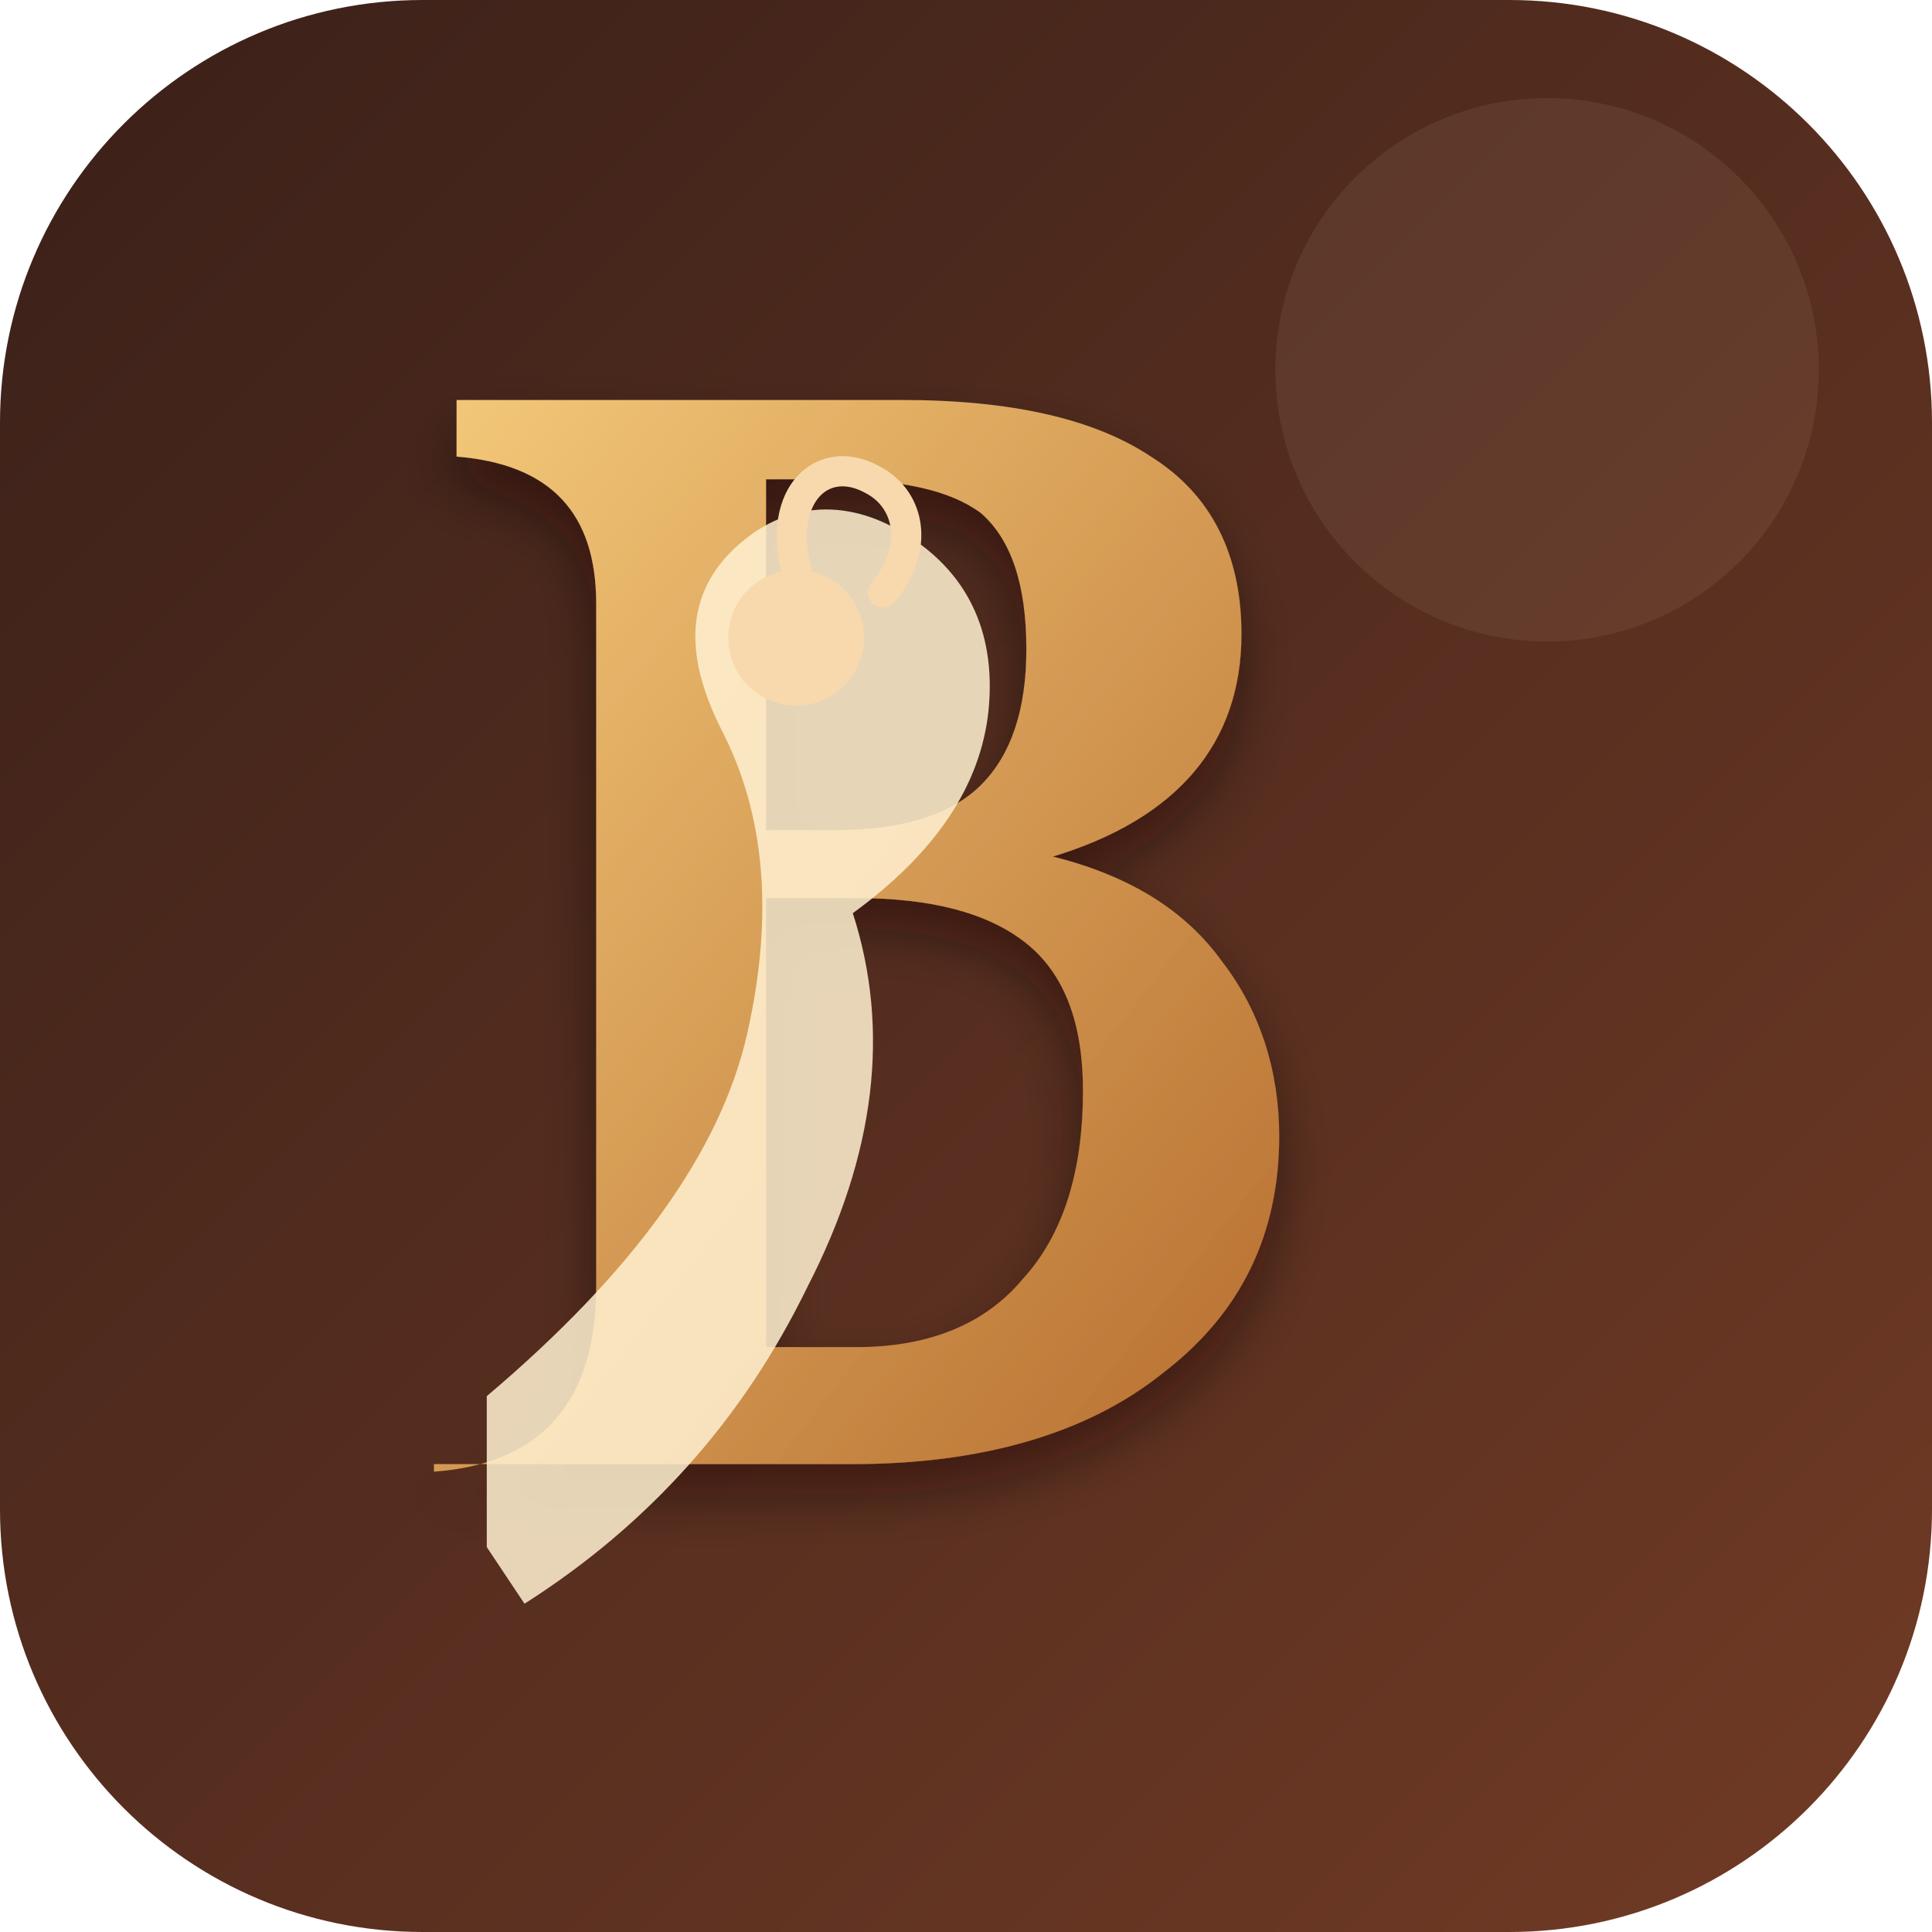
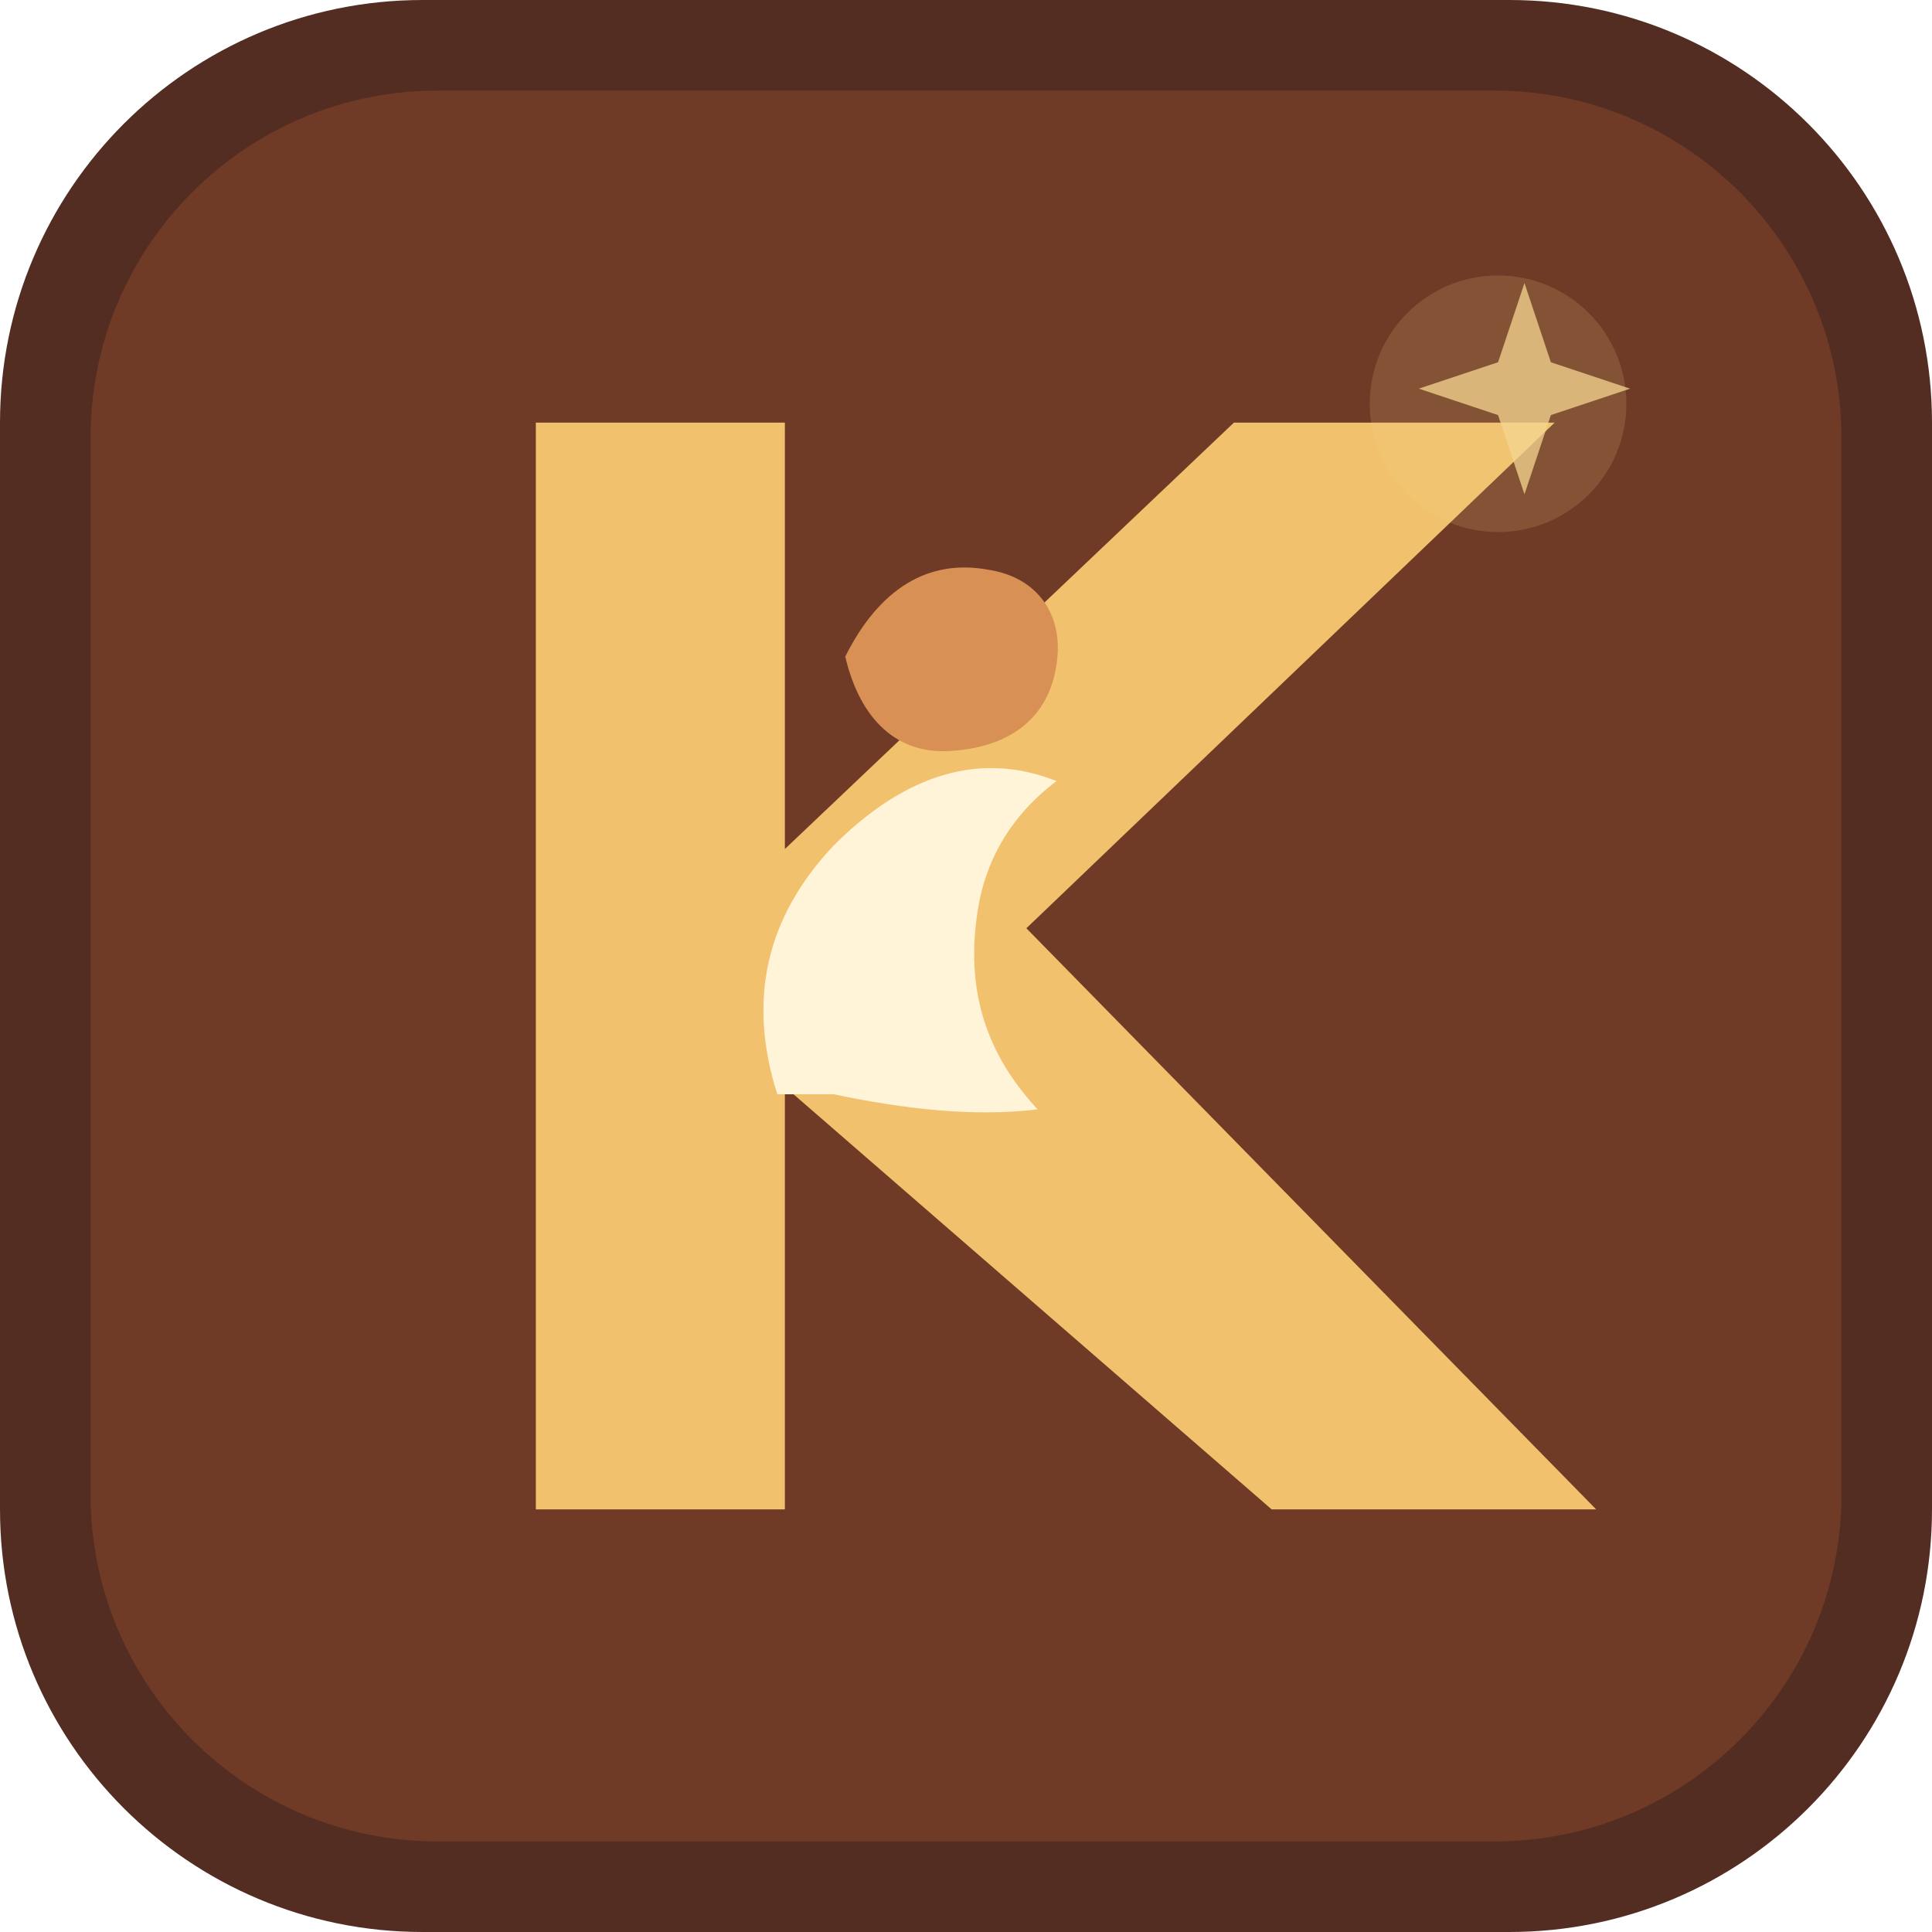
- <svg xmlns="http://www.w3.org/2000/svg" viewBox="0 0 512 512">
-   <defs>
-     <linearGradient id="bg" x1="0" y1="0" x2="1" y2="1">
-       <stop stop-color="#3a2019" />
-       <stop offset="1" stop-color="#713b25" />
-     </linearGradient>
-     <linearGradient id="gold" x1="0" y1="0" x2="1" y2="1">
-       <stop stop-color="#f3c879" />
-       <stop offset="1" stop-color="#b66d2f" />
-     </linearGradient>
-     <filter id="shadow">
-       <feDropShadow dx="0" dy="8" stdDeviation="7" flood-color="#1d0e0a" flood-opacity=".45" />
-     </filter>
-   </defs>
-   <rect width="512" height="512" rx="112" fill="url(#bg)" />
-   <circle cx="410" cy="98" r="72" fill="#f7dfb4" opacity=".08" />
-   <path d="M115 390c28-2 43-18 43-49V160c0-24-12-37-37-39v-15h118c29 0 51 5 66 15 16 10 24 26 24 47 0 29-17 49-50 59 20 5 35 14 45 28 10 13 15 29 15 46 0 26-10 47-31 63-20 16-48 24-82 24H115v-15Zm88-151v118h24c19 0 34-6 44-18 11-12 16-29 16-50 0-18-5-31-15-39-10-8-25-12-45-12h-24Zm0-112v93h18c18 0 31-4 39-12 8-8 12-20 12-36 0-17-4-29-12-36-8-6-21-9-40-9h-17Z" fill="url(#gold)" filter="url(#shadow)" />
-   <path d="M129 370c39-33 62-65 69-96 7-31 5-58-7-81-10-20-9-36 4-48 13-12 29-13 44-4 17 10 25 26 23 47-2 20-14 38-36 54 10 31 6 64-12 99-17 35-42 63-75 84l-10-15Z" fill="#fff0cf" opacity=".86" />
-   <circle cx="211" cy="169" r="18" fill="#f7d9ad" />
-   <path d="M211 151c-5-20 7-31 20-24 10 5 13 18 3 30" fill="none" stroke="#f7d9ad" stroke-width="8" stroke-linecap="round" />
+ <svg xmlns="http://www.w3.org/2000/svg" viewBox="0 0 512 512" role="img" aria-label="Designs by K">
+   <rect width="512" height="512" rx="112" fill="#542d22" />
+   <rect x="24" y="24" width="464" height="464" rx="92" fill="#6f3b26" />
+   <path d="M142 112h66v113l119-113h85L272 246l151 154h-86L208 288v112h-66z" fill="#f1c16d" />
+   <path d="M206 290c-8-25-3-47 15-66 19-19 39-25 59-17-12 9-19 21-21 35-3 20 2 37 16 52-17 2-35 0-54-4l-15 0z" fill="#fff3d8" />
+   <path d="M224 174c9-18 22-26 38-23 13 2 20 12 18 25-2 14-12 22-28 23-14 1-24-8-28-25z" fill="#d89055" />
+   <circle cx="397" cy="107" r="34" fill="#f5d58f" opacity=".16" />
+   <path d="M404 75l7 21 21 7-21 7-7 21-7-21-21-7 21-7z" fill="#f5d58f" opacity=".75" />
</svg>
